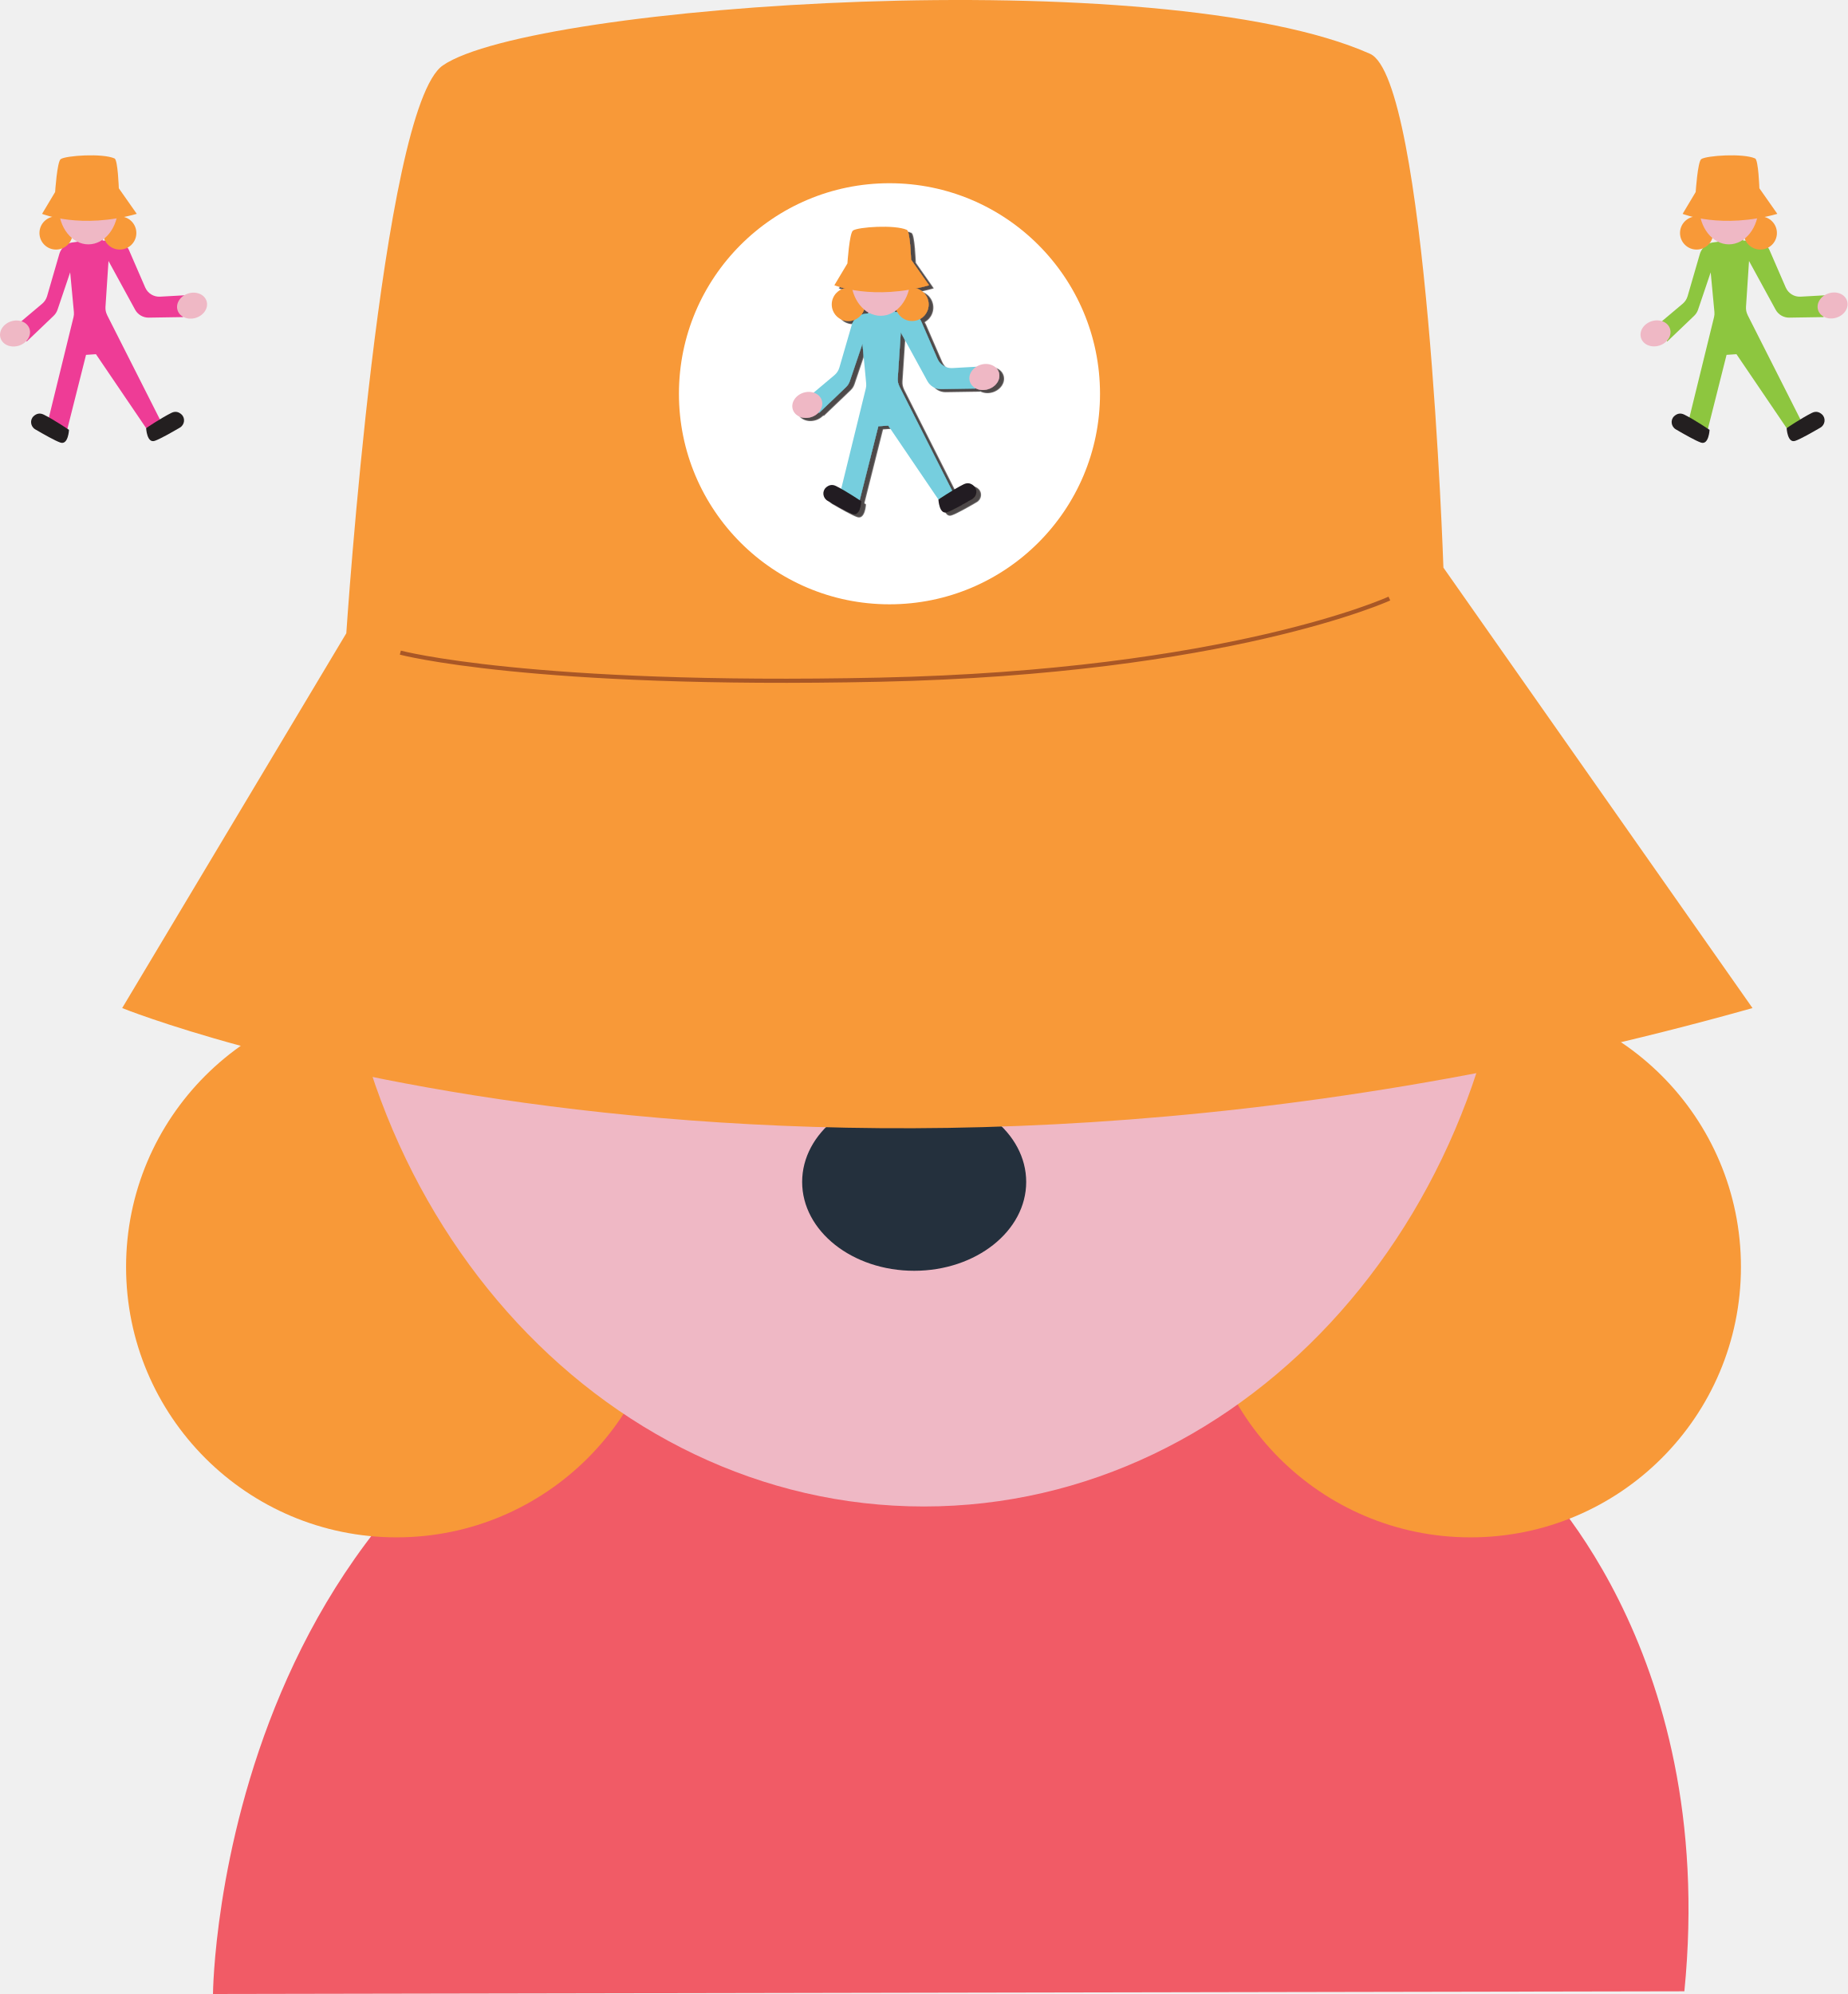
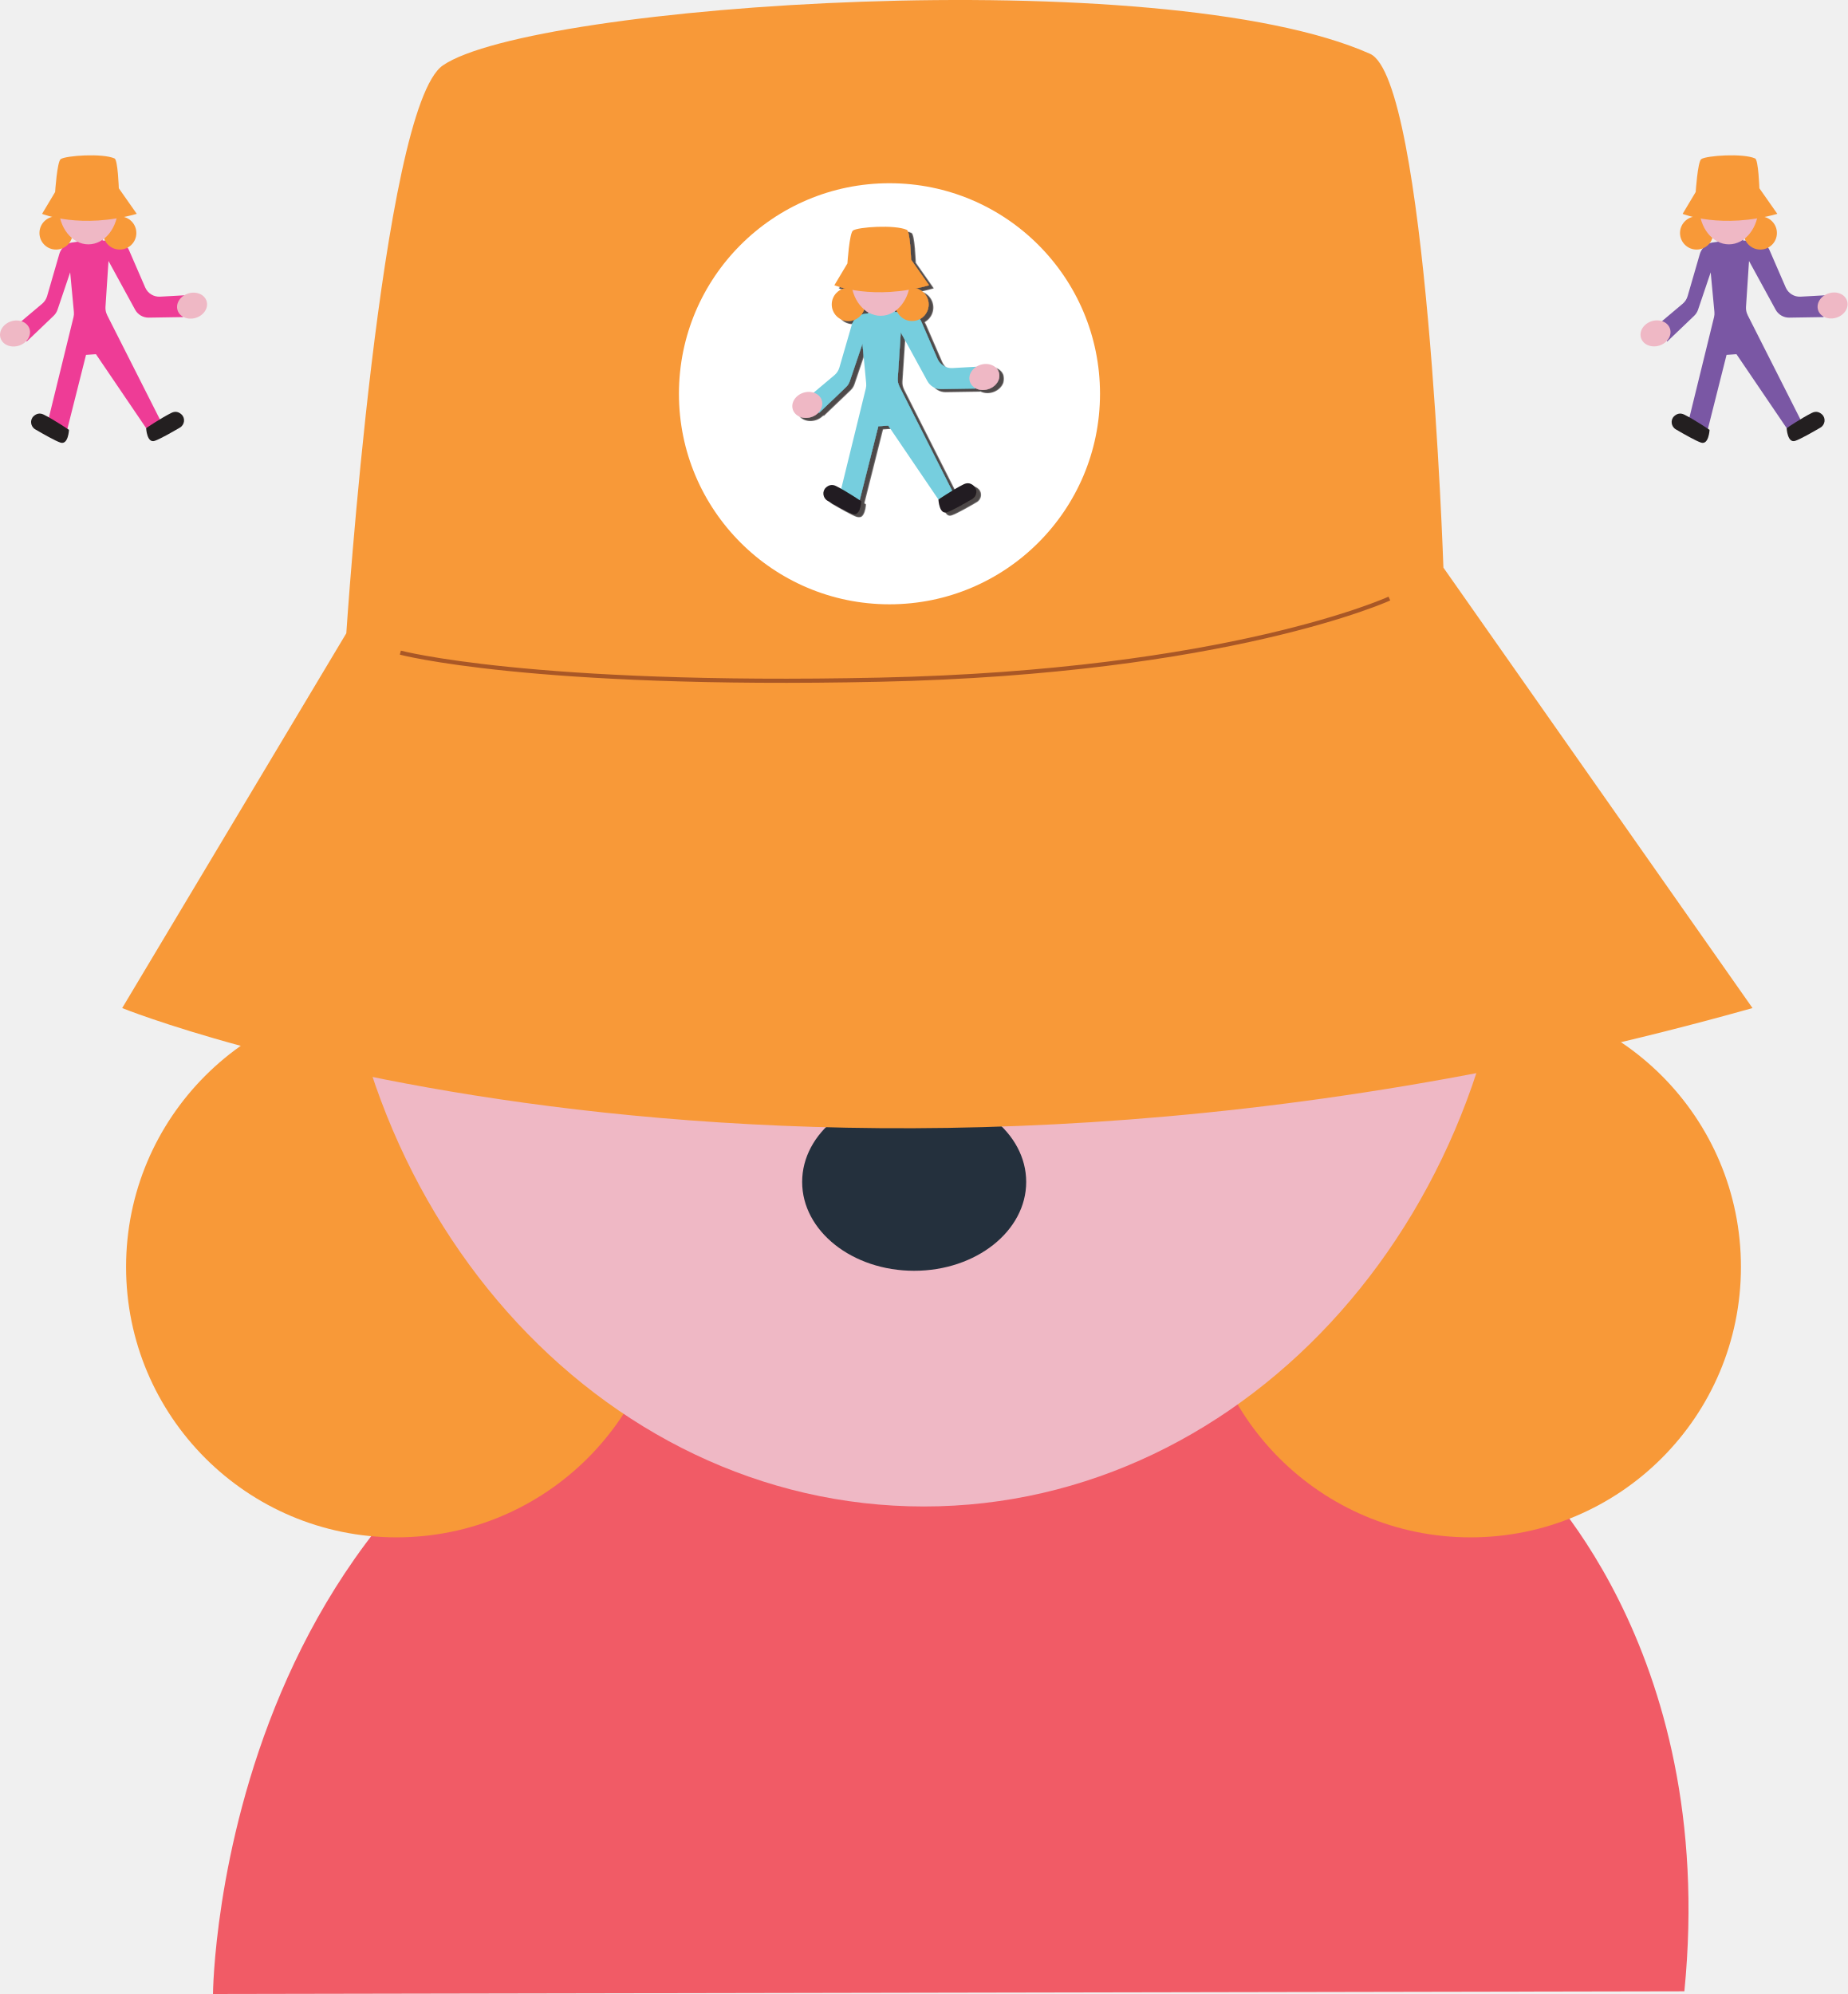
<svg xmlns="http://www.w3.org/2000/svg" id="Layer_2" viewBox="0 0 445.8 481.12">
  <defs>
-     <style>.cls-1{fill:#f89938;}.cls-2{fill:#efb8c5;}.cls-3{fill:#ee3c96;}.cls-4{fill:#fff;}.cls-5{fill:#f15b66;}.cls-6{fill:#8dc63f;}.cls-7{fill:#231f20;}.cls-8{fill:#24303d;}.cls-9{fill:#76cede;}.cls-10{filter:url(#drop-shadow-1);}.cls-11{fill:none;stroke:#a95726;stroke-miterlimit:10;}</style>
-     <filter id="drop-shadow-1" filterUnits="userSpaceOnUse">
+     <style>
+       .cls-1 {
+         filter: url(#drop-shadow-1);
+       }
+ 
+       .cls-2 {
+         fill: #ee3c96;
+       }
+ 
+       .cls-3 {
+         fill: #231f20;
+       }
+ 
+       .cls-4 {
+         fill: #7a57a4;
+       }
+ 
+       .cls-5 {
+         fill: #76cede;
+       }
+ 
+       .cls-6 {
+         fill: #24303d;
+       }
+ 
+       .cls-7 {
+         fill: #fff;
+       }
+ 
+       .cls-8 {
+         fill: none;
+         stroke: #a95726;
+         stroke-miterlimit: 10;
+       }
+ 
+       .cls-9 {
+         fill: #f15b66;
+       }
+ 
+       .cls-10 {
+         fill: #efb8c5;
+       }
+ 
+       .cls-11 {
+         fill: #f89938;
+       }
+     </style>
+     <filter id="drop-shadow-1" x="191.17" y="54.7" width="51.06" height="70.13" filterUnits="userSpaceOnUse">
      <feOffset dx="1.11" dy=".74" />
      <feGaussianBlur result="blur" stdDeviation="0" />
      <feFlood flood-color="#231f20" flood-opacity=".8" />
      <feComposite in2="blur" operator="in" />
      <feComposite in="SourceGraphic" />
    </filter>
  </defs>
-   <g id="Layer_2-2">
-     <path class="cls-5" d="m51.39,481.12s1.02-138.73,128.53-166.27,188.72,39.78,188.72,39.78c0,0,46.08,42.17,37.78,125.84l-355.03.65Z" />
-     <circle class="cls-1" cx="95.67" cy="305.69" r="65.25" />
-     <circle class="cls-1" cx="354.82" cy="305.69" r="65.25" />
-     <path class="cls-2" d="m365.07,203.15c0,88.55-63.65,160.34-142.16,160.34s-142.16-71.79-142.16-160.34,63.18-51.27,141.69-51.27,142.62-37.28,142.62,51.27Z" />
-     <ellipse class="cls-8" cx="220.58" cy="285.18" rx="27.03" ry="21.44" />
-     <path class="cls-1" d="m83.55,152.81l-54.07,90.42s161.27,65.25,393.38,0l-74.58-106.27s-3.98-117.88-17.71-123.98C280.24-9.39,128.49.91,106.86,15.78c-14.92,10.25-23.3,137.03-23.3,137.03Z" />
-     <path class="cls-11" d="m96.6,157.47s31.3,8.34,115.59,6.53,123.05-19.58,123.05-19.58" />
-     <circle class="cls-4" cx="214.62" cy="95.01" r="50.8" />
-     <g class="cls-10">
-       <path class="cls-9" d="m217.01,93.24l12.92,25.54-3.5,1.75-12.11-17.84-2.39.16-4.62,18.32-4.62-2.07,6.22-25.36c.1-.4.13-.81.09-1.22l-.9-9.58-3.05,9.02c-.19.56-.52,1.07-.95,1.48l-6.51,6.22-1.43-4.78,5.2-4.38c.56-.47.96-1.1,1.17-1.8l2.96-10.21c.16-.54.44-1.04.81-1.46l.11-.13c.58-.64,1.37-1.06,2.23-1.17l2.18-.3.32-3.82h5.26l-.48,3.66,3.12.11c.87.03,1.69.37,2.34.94h0c.39.35.71.79.92,1.27l3.91,9.01c.62,1.42,2.05,2.3,3.59,2.21l5.87-.33-.32,5.26-8.29.13c-1.37.02-2.64-.72-3.29-1.92l-6.42-11.75-.73,11.1c-.04.66.09,1.32.39,1.91Z" />
-       <circle class="cls-1" cx="204.69" cy="73.46" r="4" />
-       <circle class="cls-1" cx="220.07" cy="73.46" r="4" />
-       <ellipse class="cls-2" cx="212.49" cy="67.14" rx="7.16" ry="9.06" />
-       <ellipse class="cls-2" cx="237.51" cy="90.98" rx="3.67" ry="3.08" transform="translate(-16.35 75.43) rotate(-17.46)" />
-       <ellipse class="cls-2" cx="194.79" cy="97.71" rx="3.67" ry="3.08" transform="translate(-20.34 62.93) rotate(-17.46)" />
-       <path class="cls-7" d="m226.43,120.53s.18,3.7,2.07,3.07c1.24-.41,4.17-2.08,6.07-3.19,1.15-.67,1.37-2.28.4-3.18-.61-.56-1.43-.89-2.46-.37-2.53,1.26-6.08,3.67-6.08,3.67Z" />
-       <path class="cls-7" d="m207.82,120.95s-.18,3.7-2.07,3.07c-1.24-.41-4.17-2.08-6.07-3.19-1.15-.67-1.37-2.28-.4-3.18.61-.56,1.43-.89,2.46-.37,2.53,1.26,6.08,3.67,6.08,3.67Z" />
-       <path class="cls-1" d="m204.46,63.58l-3.14,5.25s9.37,3.79,22.85,0l-4.33-6.17s-.23-6.85-1.03-7.2c-2.92-1.3-11.74-.7-12.99.16-.87.6-1.35,7.96-1.35,7.96Z" />
+   <g id="Layer_2-2" data-name="Layer_2">
+     <path class="cls-9" d="M51.39,481.12s1.02-138.73,128.53-166.27,188.72,39.78,188.72,39.78c0,0,46.08,42.17,37.78,125.84l-355.03.65Z" />
+     <circle class="cls-11" cx="95.67" cy="305.69" r="65.25" />
+     <circle class="cls-11" cx="354.82" cy="305.69" r="65.25" />
+     <path class="cls-10" d="M365.07,203.15c0,88.55-63.65,160.34-142.16,160.34s-142.16-71.79-142.16-160.34,63.18-51.27,141.69-51.27,142.62-37.28,142.62,51.27Z" />
+     <ellipse class="cls-6" cx="220.58" cy="285.18" rx="27.03" ry="21.44" />
+     <path class="cls-11" d="M83.55,152.81l-54.07,90.42s161.27,65.25,393.38,0l-74.58-106.27s-3.98-117.88-17.71-123.98C280.24-9.39,128.49.91,106.86,15.78c-14.92,10.25-23.3,137.03-23.3,137.03Z" />
+     <path class="cls-8" d="M96.6,157.47s31.3,8.34,115.59,6.53,123.05-19.58,123.05-19.58" />
+     <circle class="cls-7" cx="214.62" cy="95.01" r="50.8" />
+     <g class="cls-1">
+       <path class="cls-5" d="M217.01,93.24l12.92,25.54-3.5,1.75-12.11-17.84-2.39.16-4.62,18.32-4.62-2.07,6.22-25.36c.1-.4.13-.81.09-1.22l-.9-9.58-3.05,9.02c-.19.56-.52,1.07-.95,1.48l-6.51,6.22-1.43-4.78,5.2-4.38c.56-.47.96-1.1,1.17-1.8l2.96-10.21c.16-.54.44-1.04.81-1.46l.11-.13c.58-.64,1.37-1.06,2.23-1.17l2.18-.3.32-3.82h5.26l-.48,3.66,3.12.11c.87.03,1.69.37,2.34.94h0c.39.35.71.79.92,1.27l3.91,9.01c.62,1.42,2.05,2.3,3.59,2.21l5.87-.33-.32,5.26-8.29.13c-1.37.02-2.64-.72-3.29-1.92l-6.42-11.75-.73,11.1c-.04.66.09,1.32.39,1.91Z" />
+       <circle class="cls-11" cx="204.69" cy="73.46" r="4" />
+       <circle class="cls-11" cx="220.07" cy="73.46" r="4" />
+       <ellipse class="cls-10" cx="212.49" cy="67.14" rx="7.16" ry="9.06" />
+       <ellipse class="cls-10" cx="237.51" cy="90.98" rx="3.67" ry="3.08" transform="translate(-16.35 75.43) rotate(-17.46)" />
+       <ellipse class="cls-10" cx="194.79" cy="97.71" rx="3.67" ry="3.08" transform="translate(-20.34 62.93) rotate(-17.46)" />
+       <path class="cls-3" d="M226.43,120.53s.18,3.7,2.07,3.07c1.24-.41,4.17-2.08,6.07-3.19,1.15-.67,1.37-2.28.4-3.18-.61-.56-1.43-.89-2.46-.37-2.53,1.26-6.08,3.67-6.08,3.67Z" />
+       <path class="cls-3" d="M207.82,120.95s-.18,3.7-2.07,3.07c-1.24-.41-4.17-2.08-6.07-3.19-1.15-.67-1.37-2.28-.4-3.18.61-.56,1.43-.89,2.46-.37,2.53,1.26,6.08,3.67,6.08,3.67Z" />
+       <path class="cls-11" d="M204.46,63.58l-3.14,5.25s9.37,3.79,22.85,0l-4.33-6.17s-.23-6.85-1.03-7.2c-2.92-1.3-11.74-.7-12.99.16-.87.6-1.35,7.96-1.35,7.96Z" />
    </g>
-     <path class="cls-6" d="m421.68,76.01l12.92,25.54-3.5,1.75-12.11-17.84-2.39.16-4.62,18.32-4.62-2.07,6.22-25.36c.1-.4.13-.81.09-1.22l-.9-9.58-3.05,9.02c-.19.56-.52,1.07-.95,1.48l-6.51,6.22-1.43-4.78,5.2-4.38c.56-.47.96-1.1,1.17-1.8l2.96-10.21c.16-.54.44-1.04.81-1.46l.11-.13c.58-.64,1.37-1.06,2.23-1.17l2.18-.3.32-3.82h5.26l-.48,3.66,3.12.11c.87.03,1.69.37,2.34.94h0c.39.35.71.79.92,1.27l3.91,9.01c.62,1.42,2.05,2.3,3.59,2.21l5.87-.33-.32,5.26-8.29.13c-1.37.02-2.64-.72-3.29-1.92l-6.42-11.75-.73,11.1c-.04.66.09,1.32.39,1.91Z" />
-     <circle class="cls-1" cx="409.37" cy="56.22" r="4" />
-     <circle class="cls-1" cx="424.75" cy="56.22" r="4" />
-     <ellipse class="cls-2" cx="417.16" cy="49.9" rx="7.16" ry="9.06" />
-     <ellipse class="cls-2" cx="442.19" cy="73.75" rx="3.67" ry="3.08" transform="translate(-1.76 136.03) rotate(-17.46)" />
-     <ellipse class="cls-2" cx="399.46" cy="80.47" rx="3.67" ry="3.08" transform="translate(-5.74 123.53) rotate(-17.46)" />
-     <path class="cls-7" d="m431.1,103.3s.18,3.7,2.07,3.07c1.24-.41,4.17-2.08,6.07-3.19,1.15-.67,1.37-2.28.4-3.18-.61-.56-1.43-.89-2.46-.37-2.53,1.26-6.08,3.67-6.08,3.67Z" />
-     <path class="cls-7" d="m412.5,103.72s-.18,3.7-2.07,3.07c-1.24-.41-4.17-2.08-6.07-3.19-1.15-.67-1.37-2.28-.4-3.18.61-.56,1.43-.89,2.46-.37,2.53,1.26,6.08,3.67,6.08,3.67Z" />
-     <path class="cls-1" d="m409.14,46.35l-3.14,5.25s9.37,3.79,22.85,0l-4.33-6.17s-.23-6.85-1.03-7.2c-2.92-1.3-11.74-.7-12.99.16-.87.6-1.35,7.96-1.35,7.96Z" />
-     <path class="cls-3" d="m25.84,76.01l12.92,25.54-3.5,1.75-12.11-17.84-2.39.16-4.62,18.32-4.62-2.07,6.22-25.36c.1-.4.13-.81.09-1.22l-.9-9.58-3.05,9.02c-.19.56-.52,1.07-.95,1.48l-6.51,6.22-1.43-4.78,5.2-4.38c.56-.47.96-1.1,1.17-1.8l2.96-10.21c.16-.54.44-1.04.81-1.46l.11-.13c.58-.64,1.37-1.06,2.23-1.17l2.18-.3.32-3.82h5.26l-.48,3.66,3.12.11c.87.03,1.69.37,2.34.94h0c.39.35.71.79.92,1.27l3.91,9.01c.62,1.42,2.05,2.3,3.59,2.21l5.87-.33-.32,5.26-8.29.13c-1.37.02-2.64-.72-3.29-1.92l-6.42-11.75-.73,11.1c-.04.66.09,1.32.39,1.91Z" />
-     <circle class="cls-1" cx="13.52" cy="56.22" r="4" />
-     <circle class="cls-1" cx="28.9" cy="56.22" r="4" />
-     <ellipse class="cls-2" cx="21.32" cy="49.9" rx="7.16" ry="9.06" />
-     <ellipse class="cls-2" cx="46.34" cy="73.75" rx="3.67" ry="3.08" transform="translate(-19.99 17.3) rotate(-17.46)" />
-     <ellipse class="cls-2" cx="3.62" cy="80.47" rx="3.67" ry="3.08" transform="translate(-23.97 4.79) rotate(-17.46)" />
-     <path class="cls-7" d="m35.26,103.3s.18,3.7,2.07,3.07c1.24-.41,4.17-2.08,6.07-3.19,1.15-.67,1.37-2.28.4-3.18-.61-.56-1.43-.89-2.46-.37-2.53,1.26-6.08,3.67-6.08,3.67Z" />
-     <path class="cls-7" d="m16.65,103.72s-.18,3.7-2.07,3.07c-1.24-.41-4.17-2.08-6.07-3.19-1.15-.67-1.37-2.28-.4-3.18.61-.56,1.43-.89,2.46-.37,2.53,1.26,6.08,3.67,6.08,3.67Z" />
-     <path class="cls-1" d="m13.29,46.35l-3.14,5.25s9.37,3.79,22.85,0l-4.33-6.17s-.23-6.85-1.03-7.2c-2.92-1.3-11.74-.7-12.99.16-.87.6-1.35,7.96-1.35,7.96Z" />
+     <g>
+       <path class="cls-4" d="M421.68,76.01l12.92,25.54-3.5,1.75-12.11-17.84-2.39.16-4.62,18.32-4.62-2.07,6.22-25.36c.1-.4.13-.81.09-1.22l-.9-9.58-3.05,9.02c-.19.56-.52,1.07-.95,1.48l-6.51,6.22-1.43-4.78,5.2-4.38c.56-.47.96-1.1,1.17-1.8l2.96-10.21c.16-.54.44-1.04.81-1.46l.11-.13c.58-.64,1.37-1.06,2.23-1.17l2.18-.3.32-3.82h5.26l-.48,3.66,3.12.11c.87.03,1.69.37,2.34.94h0c.39.35.71.79.92,1.27l3.91,9.01c.62,1.42,2.05,2.3,3.59,2.21l5.87-.33-.32,5.26-8.29.13c-1.37.02-2.64-.72-3.29-1.92l-6.42-11.75-.73,11.1c-.04.66.09,1.32.39,1.91Z" />
+       <circle class="cls-11" cx="409.37" cy="56.22" r="4" />
+       <circle class="cls-11" cx="424.75" cy="56.22" r="4" />
+       <ellipse class="cls-10" cx="417.16" cy="49.9" rx="7.16" ry="9.06" />
+       <ellipse class="cls-10" cx="442.19" cy="73.75" rx="3.67" ry="3.08" transform="translate(-1.76 136.03) rotate(-17.46)" />
+       <ellipse class="cls-10" cx="399.46" cy="80.47" rx="3.67" ry="3.08" transform="translate(-5.74 123.53) rotate(-17.46)" />
+       <path class="cls-3" d="M431.1,103.3s.18,3.7,2.07,3.07c1.24-.41,4.17-2.08,6.07-3.19,1.15-.67,1.37-2.28.4-3.18-.61-.56-1.43-.89-2.46-.37-2.53,1.26-6.08,3.67-6.08,3.67Z" />
+       <path class="cls-3" d="M412.5,103.72s-.18,3.7-2.07,3.07c-1.24-.41-4.17-2.08-6.07-3.19-1.15-.67-1.37-2.28-.4-3.18.61-.56,1.43-.89,2.46-.37,2.53,1.26,6.08,3.67,6.08,3.67Z" />
+       <path class="cls-11" d="M409.14,46.35l-3.14,5.25s9.37,3.79,22.85,0l-4.33-6.17s-.23-6.85-1.03-7.2c-2.92-1.3-11.74-.7-12.99.16-.87.6-1.35,7.96-1.35,7.96Z" />
+     </g>
+     <g>
+       <path class="cls-2" d="M25.84,76.01l12.92,25.54-3.5,1.75-12.11-17.84-2.39.16-4.62,18.32-4.62-2.07,6.22-25.36c.1-.4.13-.81.09-1.22l-.9-9.58-3.05,9.02c-.19.56-.52,1.07-.95,1.48l-6.51,6.22-1.43-4.78,5.2-4.38c.56-.47.96-1.1,1.17-1.8l2.96-10.21c.16-.54.44-1.04.81-1.46l.11-.13c.58-.64,1.37-1.06,2.23-1.17l2.18-.3.32-3.82h5.26l-.48,3.66,3.12.11c.87.03,1.69.37,2.34.94h0c.39.35.71.79.92,1.27l3.91,9.01c.62,1.42,2.05,2.3,3.59,2.21l5.87-.33-.32,5.26-8.29.13c-1.37.02-2.64-.72-3.29-1.92l-6.42-11.75-.73,11.1c-.04.66.09,1.32.39,1.91Z" />
+       <circle class="cls-11" cx="13.52" cy="56.22" r="4" />
+       <circle class="cls-11" cx="28.9" cy="56.22" r="4" />
+       <ellipse class="cls-10" cx="21.32" cy="49.9" rx="7.16" ry="9.06" />
+       <ellipse class="cls-10" cx="46.34" cy="73.75" rx="3.67" ry="3.08" transform="translate(-19.99 17.3) rotate(-17.46)" />
+       <ellipse class="cls-10" cx="3.62" cy="80.47" rx="3.67" ry="3.08" transform="translate(-23.97 4.79) rotate(-17.46)" />
+       <path class="cls-3" d="M35.26,103.3s.18,3.7,2.07,3.07c1.24-.41,4.17-2.08,6.07-3.19,1.15-.67,1.37-2.28.4-3.18-.61-.56-1.43-.89-2.46-.37-2.53,1.26-6.08,3.67-6.08,3.67Z" />
+       <path class="cls-3" d="M16.65,103.72s-.18,3.7-2.07,3.07c-1.24-.41-4.17-2.08-6.07-3.19-1.15-.67-1.37-2.28-.4-3.18.61-.56,1.43-.89,2.46-.37,2.53,1.26,6.08,3.67,6.08,3.67Z" />
+       <path class="cls-11" d="M13.29,46.35l-3.14,5.25s9.37,3.79,22.85,0l-4.33-6.17s-.23-6.85-1.03-7.2c-2.92-1.3-11.74-.7-12.99.16-.87.6-1.35,7.96-1.35,7.96Z" />
+     </g>
  </g>
</svg>
